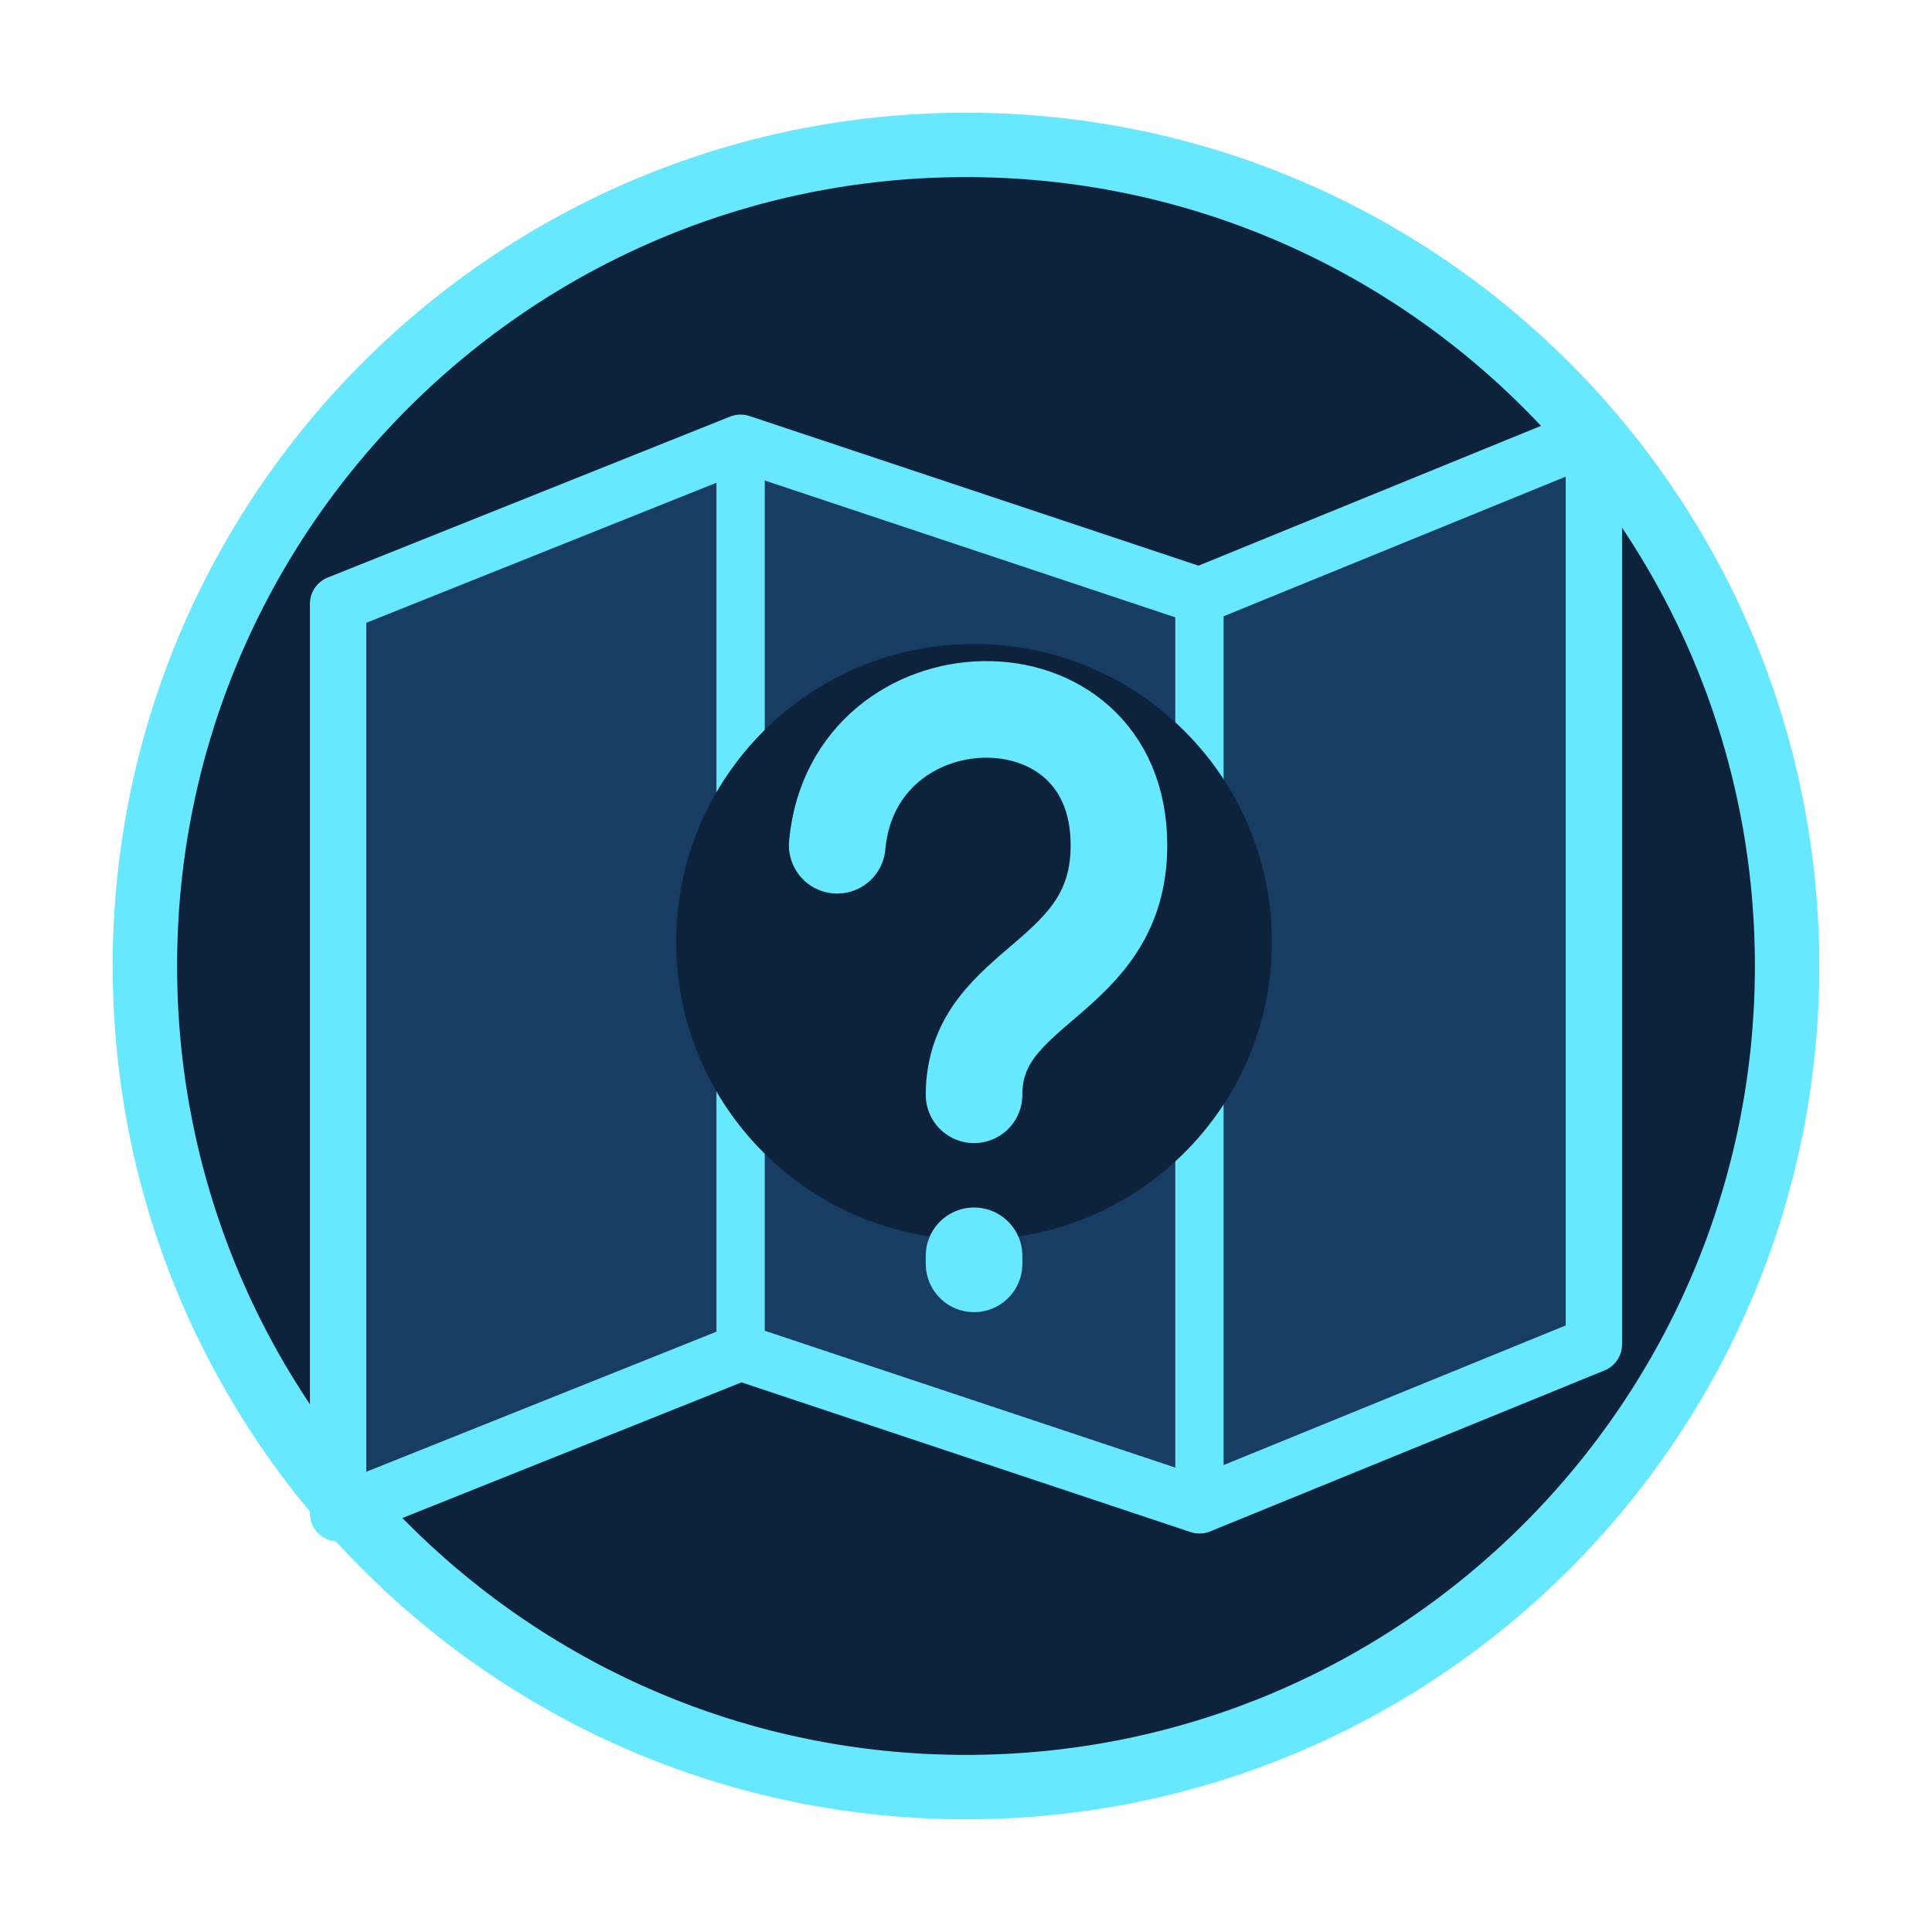
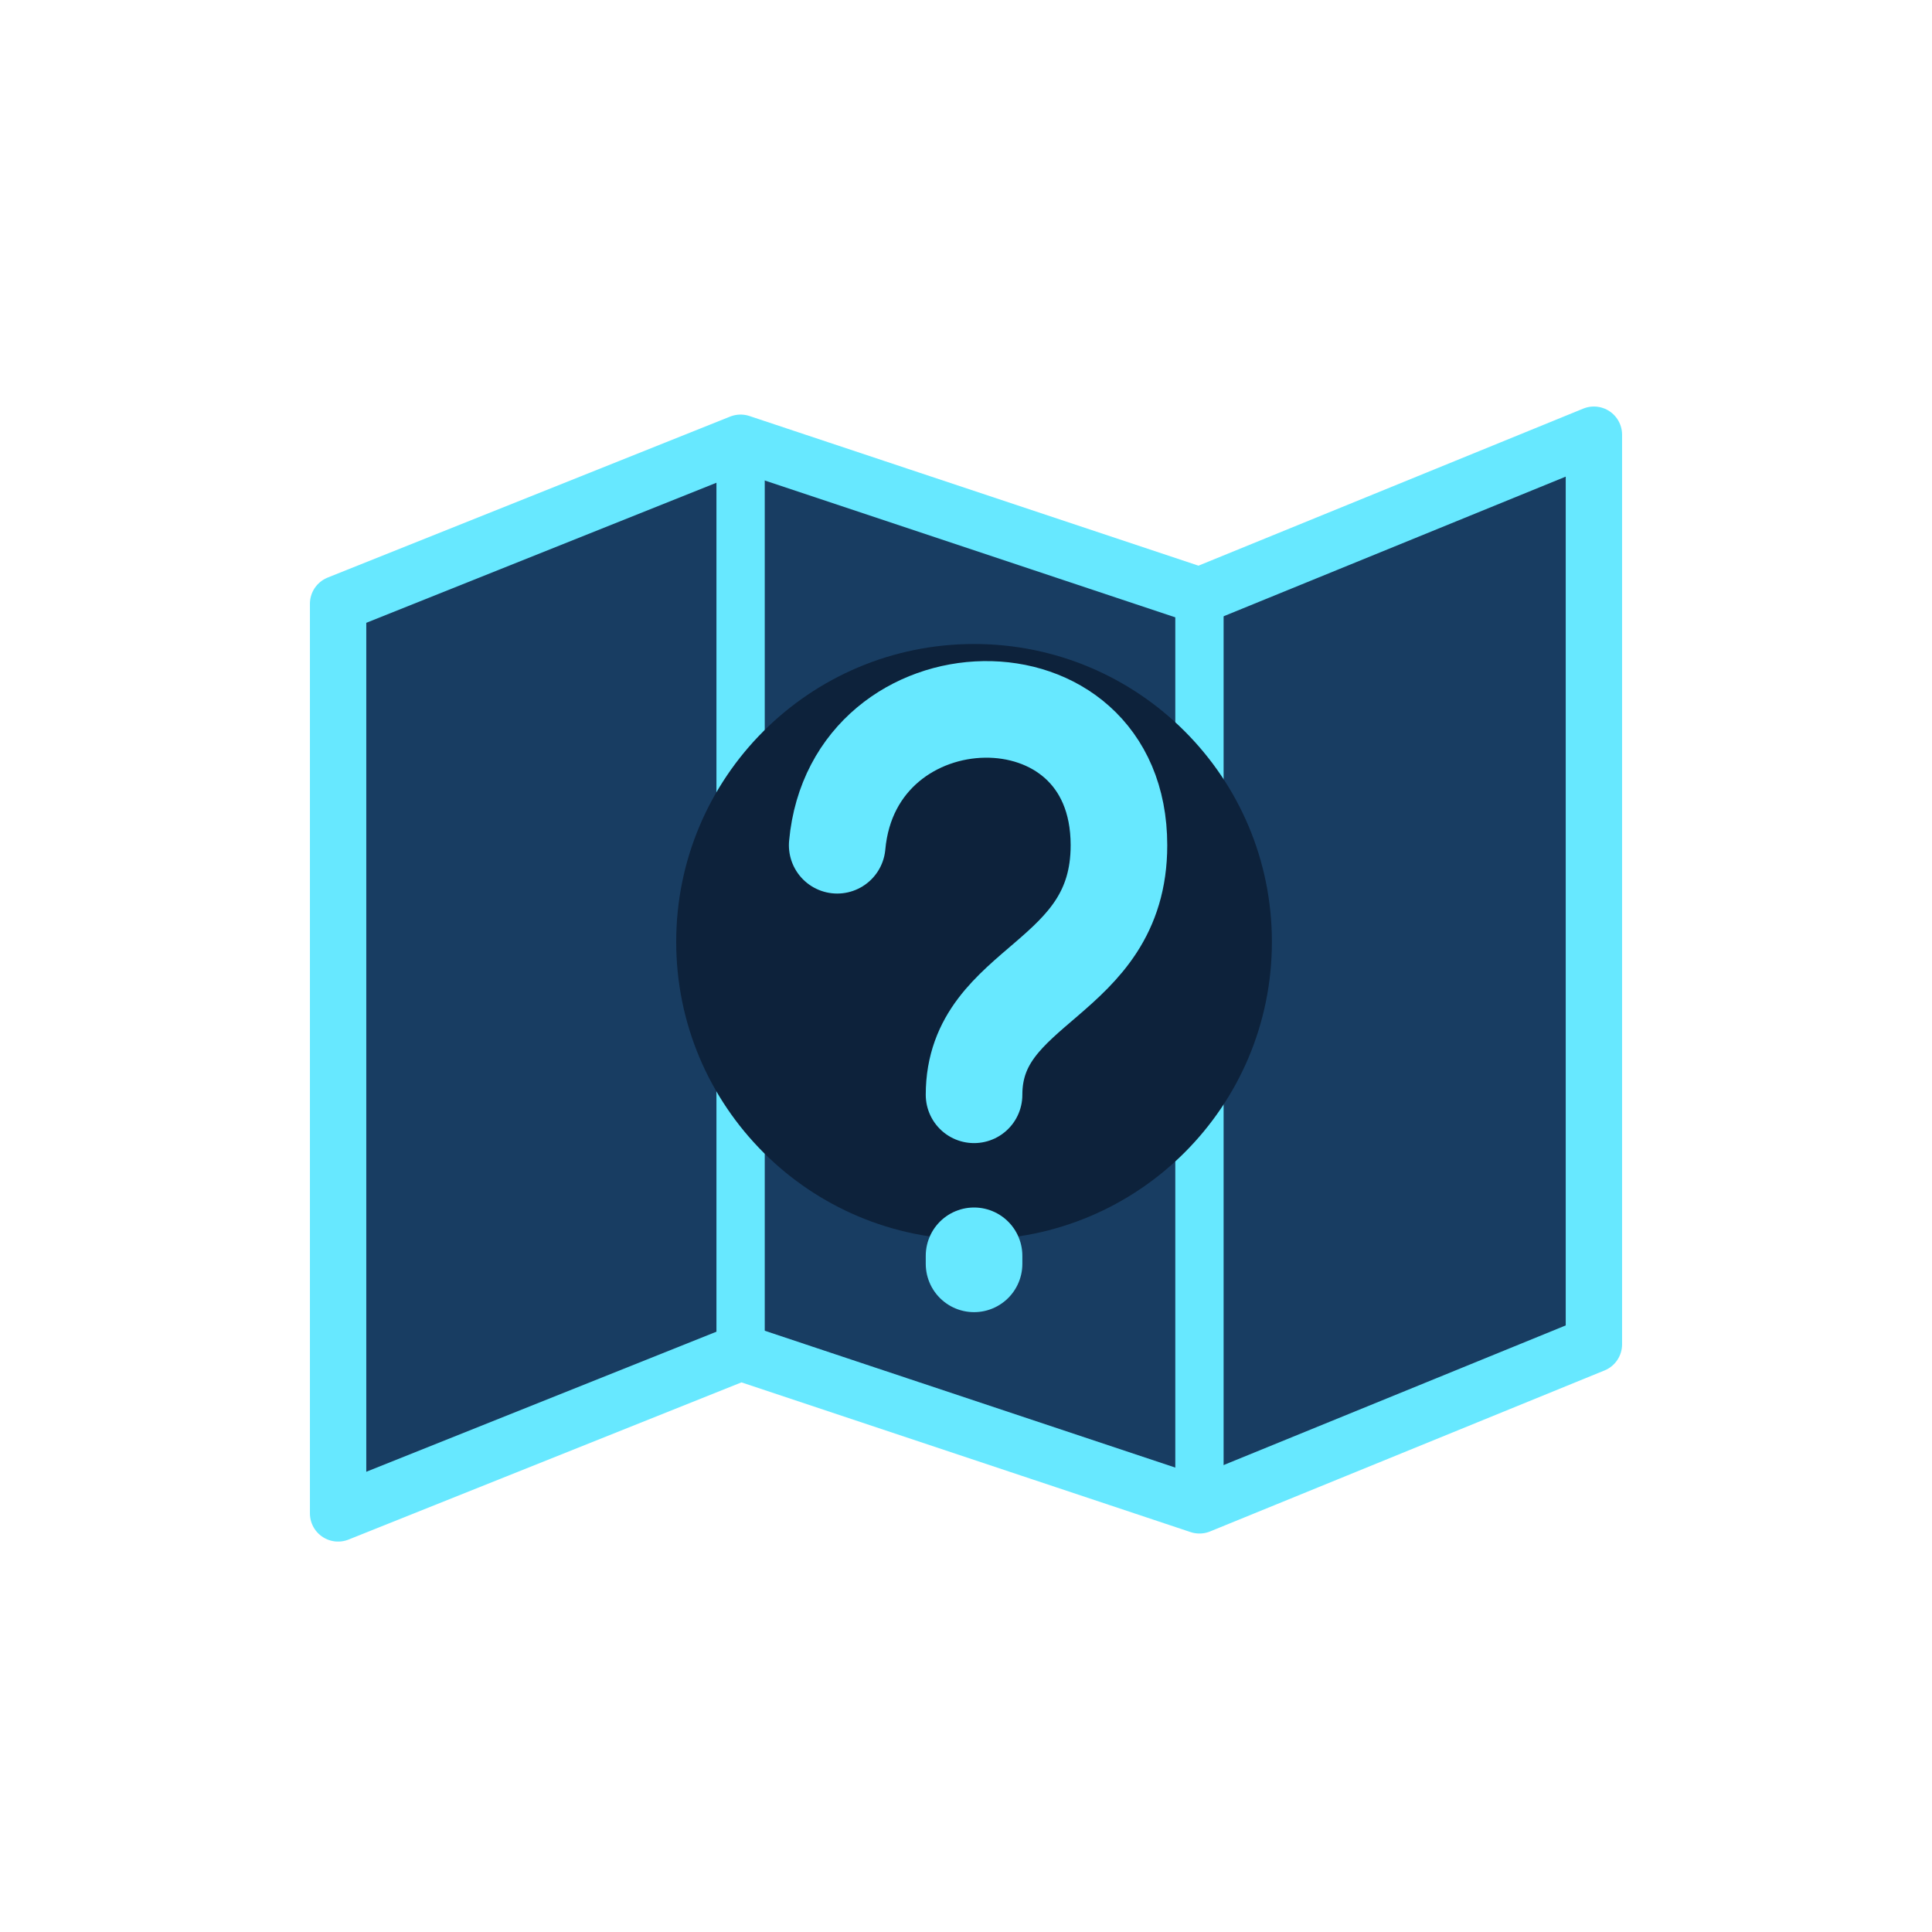
<svg xmlns="http://www.w3.org/2000/svg" viewBox="0 0 240 240" role="img" aria-labelledby="title">
-   <circle cx="120" cy="120" r="102" fill="#0d223b" stroke="#67e8ff" stroke-width="8" />
  <path fill="#183d62" stroke="#67e8ff" stroke-linejoin="round" stroke-width="7" d="m42 75 50-20 57 19 49-20v113l-49 20-57-19-50 20z" />
  <path fill="none" stroke="#67e8ff" stroke-width="6" d="M92 55v113m57-94v113" />
  <circle cx="121" cy="117" r="37" fill="#0d223b" />
  <path fill="none" stroke="#67e8ff" stroke-linecap="round" stroke-width="12" d="M104 105c2-22 35-23 35 0 0 17-18 17-18 31m0 20v1" />
</svg>
